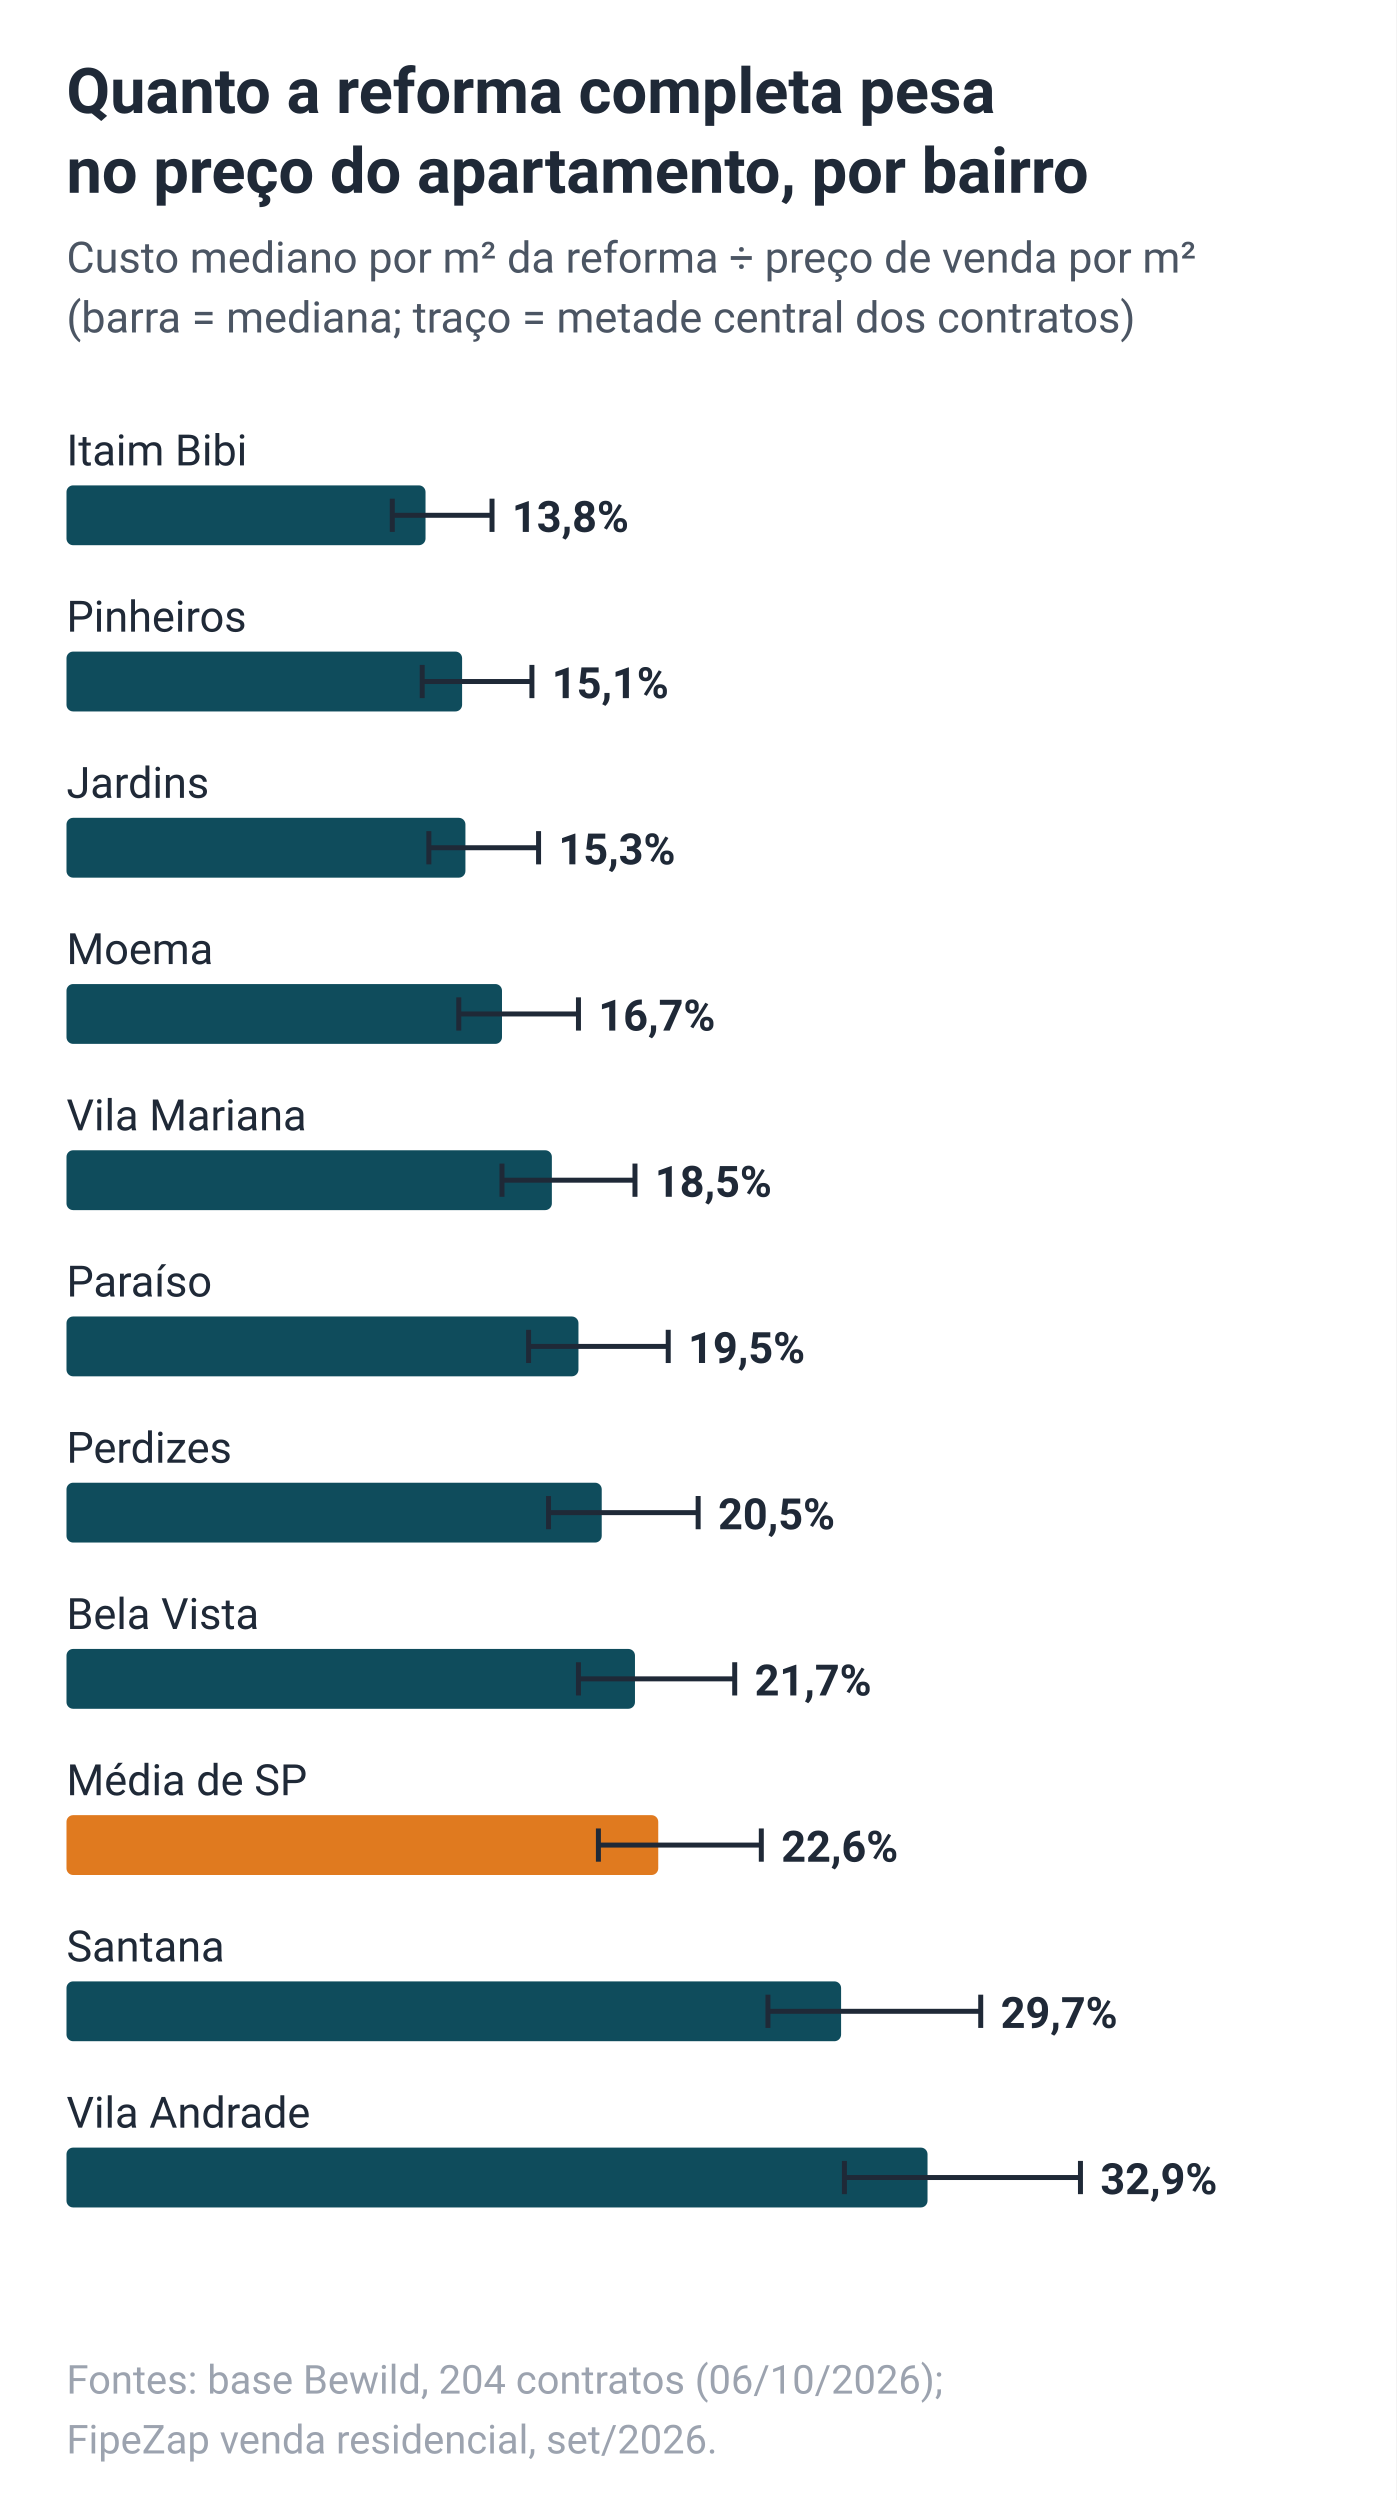
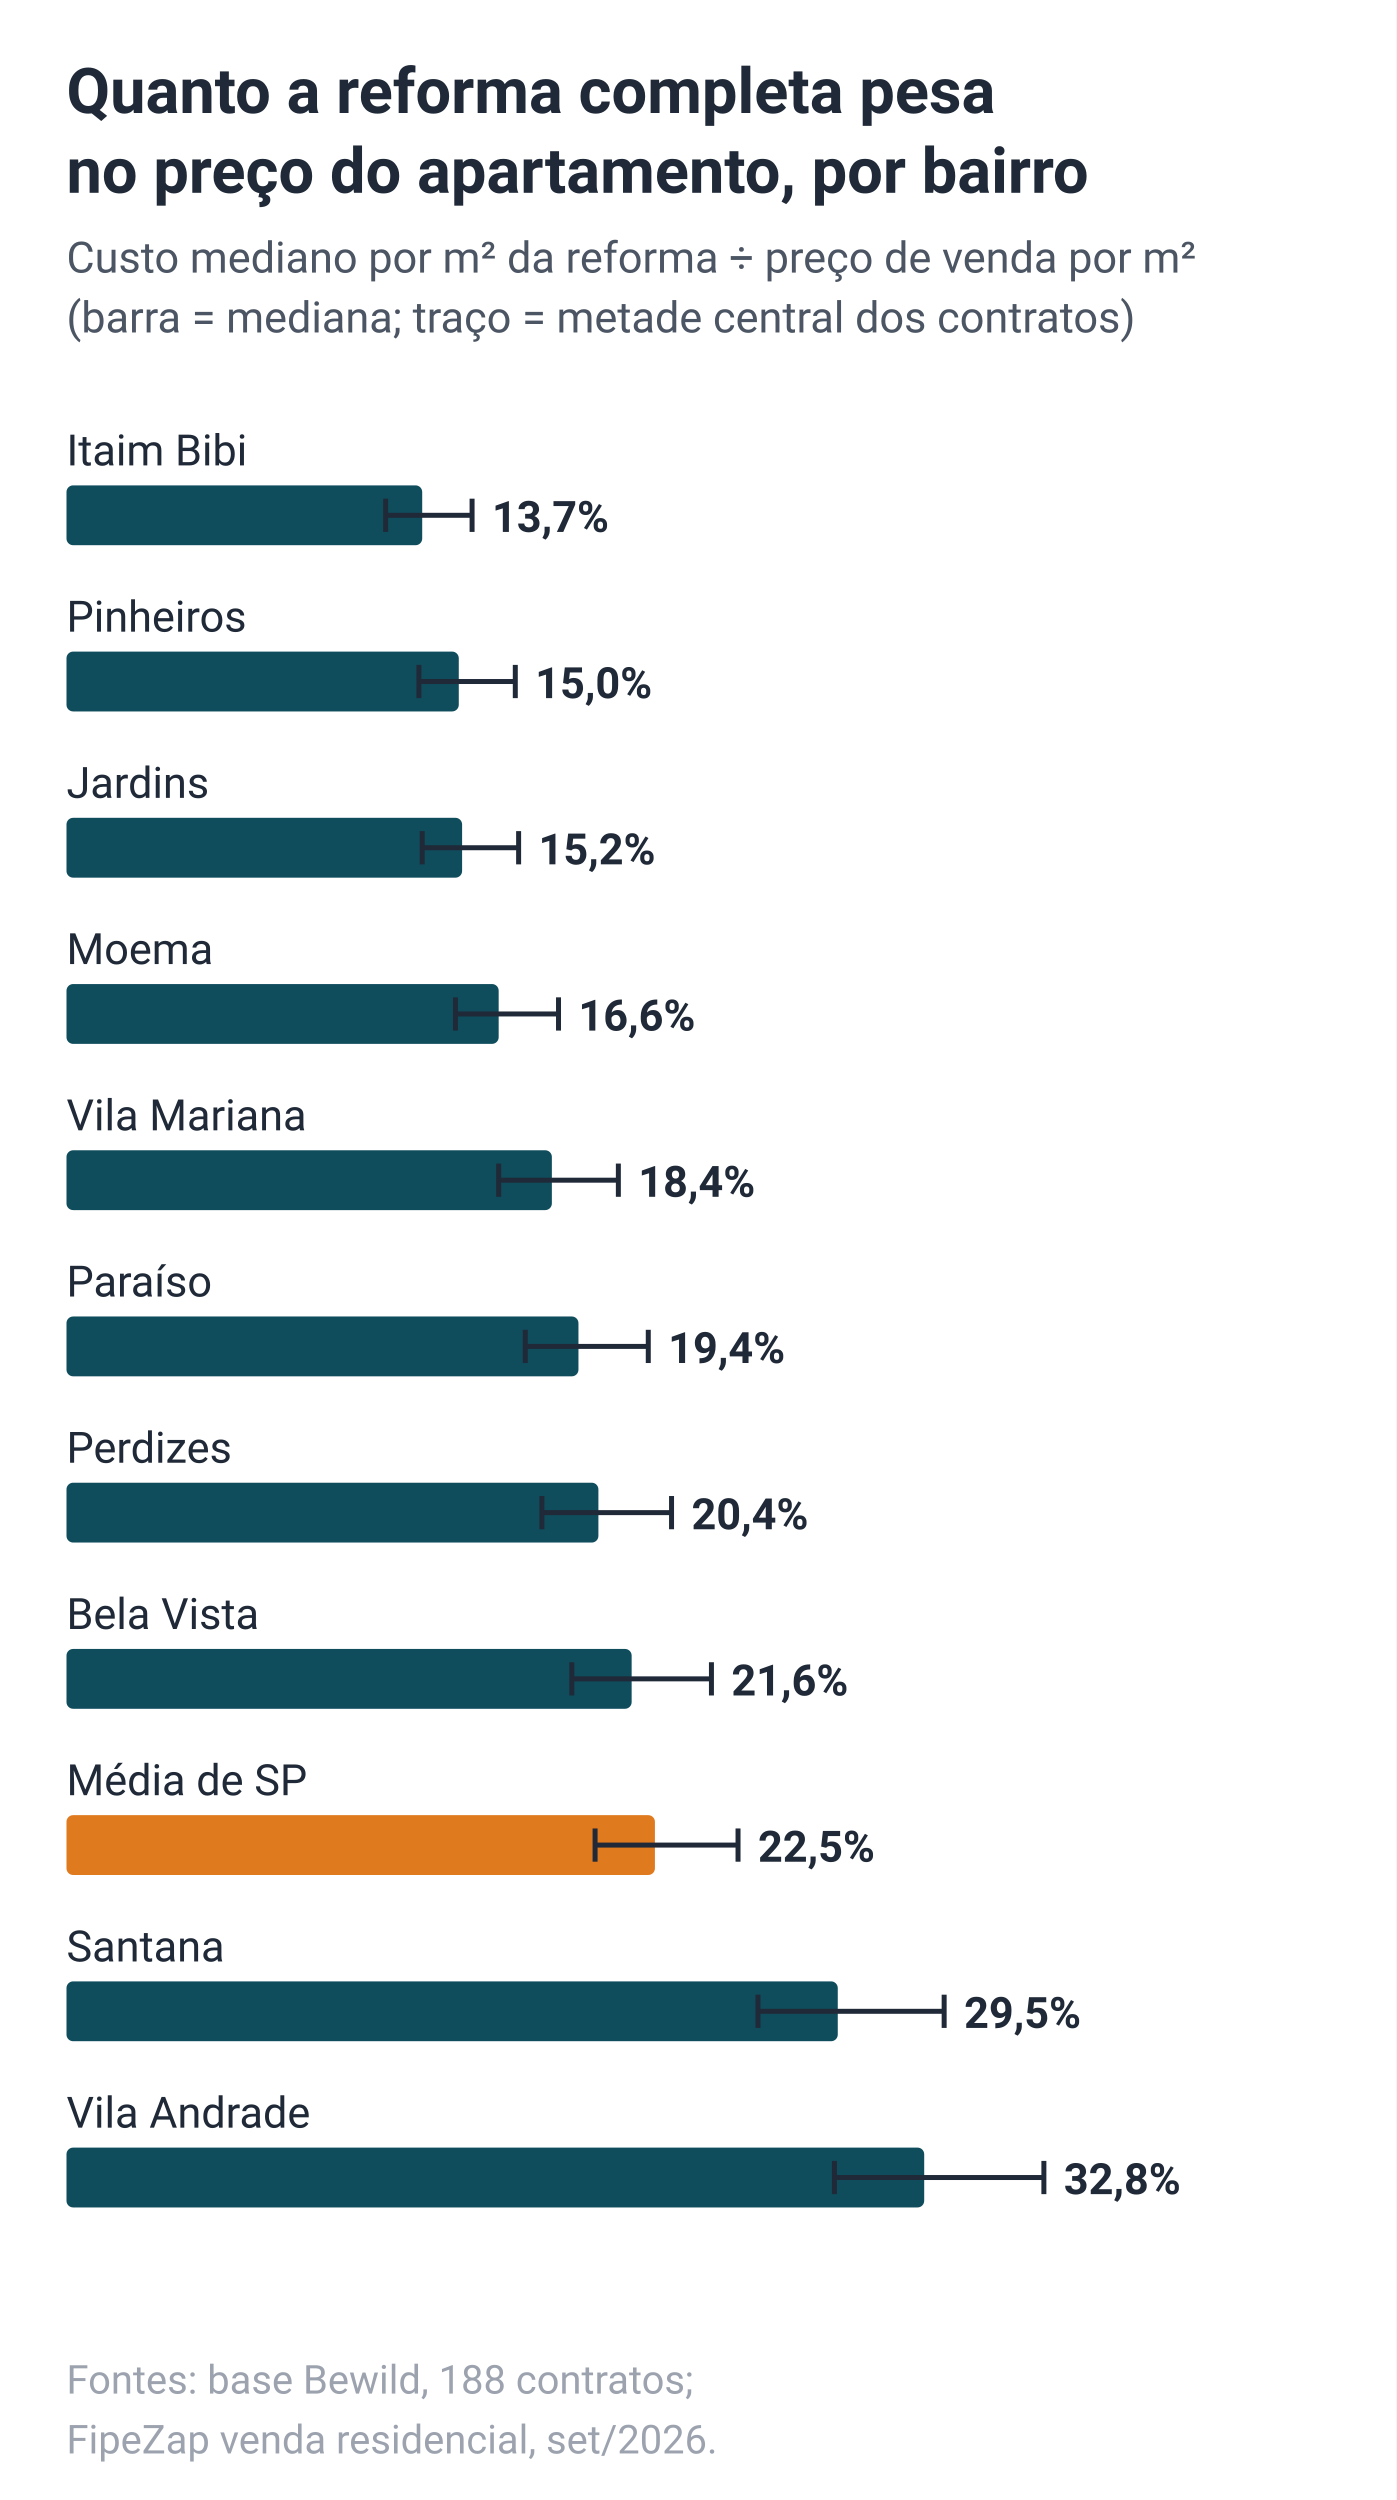
<svg xmlns="http://www.w3.org/2000/svg" width="420" height="752" viewBox="0 0 420 752" role="img" font-family="system-ui,-apple-system,Segoe UI,Roboto,Arial,sans-serif">
  <rect width="420" height="752" fill="#FFFFFF" />
  <text x="20" y="34" font-size="19" font-weight="700" fill="#1F2937">Quanto a reforma completa pesa</text>
  <text x="20" y="58" font-size="19" font-weight="700" fill="#1F2937">no preço do apartamento, por bairro</text>
  <text x="20" y="82" font-size="13" fill="#4B5563">Custo mediano por m² da reforma ÷ preço de venda por m²</text>
  <text x="20" y="100" font-size="13" fill="#4B5563">(barra = mediana; traço = metade central dos contratos)</text>
  <text x="20" y="140" font-size="13" fill="#1F2937">Itaim Bibi</text>
-   <rect x="20" y="146" width="108" height="18" rx="2" fill="#0F4C5C" />
-   <path d="M118 155H148M118 150v10M148 150v10" stroke="#1F2937" stroke-width="1.5" fill="none" />
-   <text x="154" y="160" font-size="13" font-weight="600" fill="#1F2937">13,8%</text>
+   <rect x="20" y="146" width="107" height="18" rx="2" fill="#0F4C5C" />
+   <path d="M116 155H142M116 150v10M142 150v10" stroke="#1F2937" stroke-width="1.5" fill="none" />
+   <text x="148" y="160" font-size="13" font-weight="600" fill="#1F2937">13,7%</text>
  <text x="20" y="190" font-size="13" fill="#1F2937">Pinheiros</text>
-   <rect x="20" y="196" width="119" height="18" rx="2" fill="#0F4C5C" />
-   <path d="M127 205H160M127 200v10M160 200v10" stroke="#1F2937" stroke-width="1.5" fill="none" />
-   <text x="166" y="210" font-size="13" font-weight="600" fill="#1F2937">15,1%</text>
+   <rect x="20" y="196" width="118" height="18" rx="2" fill="#0F4C5C" />
+   <path d="M126 205H155M126 200v10M155 200v10" stroke="#1F2937" stroke-width="1.5" fill="none" />
+   <text x="161" y="210" font-size="13" font-weight="600" fill="#1F2937">15,0%</text>
  <text x="20" y="240" font-size="13" fill="#1F2937">Jardins</text>
-   <rect x="20" y="246" width="120" height="18" rx="2" fill="#0F4C5C" />
-   <path d="M129 255H162M129 250v10M162 250v10" stroke="#1F2937" stroke-width="1.5" fill="none" />
-   <text x="168" y="260" font-size="13" font-weight="600" fill="#1F2937">15,3%</text>
+   <rect x="20" y="246" width="119" height="18" rx="2" fill="#0F4C5C" />
+   <path d="M127 255H156M127 250v10M156 250v10" stroke="#1F2937" stroke-width="1.5" fill="none" />
+   <text x="162" y="260" font-size="13" font-weight="600" fill="#1F2937">15,2%</text>
  <text x="20" y="290" font-size="13" fill="#1F2937">Moema</text>
-   <rect x="20" y="296" width="131" height="18" rx="2" fill="#0F4C5C" />
-   <path d="M138 305H174M138 300v10M174 300v10" stroke="#1F2937" stroke-width="1.5" fill="none" />
-   <text x="180" y="310" font-size="13" font-weight="600" fill="#1F2937">16,7%</text>
+   <rect x="20" y="296" width="130" height="18" rx="2" fill="#0F4C5C" />
+   <path d="M137 305H168M137 300v10M168 300v10" stroke="#1F2937" stroke-width="1.5" fill="none" />
+   <text x="174" y="310" font-size="13" font-weight="600" fill="#1F2937">16,6%</text>
  <text x="20" y="340" font-size="13" fill="#1F2937">Vila Mariana</text>
  <rect x="20" y="346" width="146" height="18" rx="2" fill="#0F4C5C" />
-   <path d="M151 355H191M151 350v10M191 350v10" stroke="#1F2937" stroke-width="1.5" fill="none" />
-   <text x="197" y="360" font-size="13" font-weight="600" fill="#1F2937">18,5%</text>
+   <path d="M150 355H186M150 350v10M186 350v10" stroke="#1F2937" stroke-width="1.5" fill="none" />
+   <text x="192" y="360" font-size="13" font-weight="600" fill="#1F2937">18,4%</text>
  <text x="20" y="390" font-size="13" fill="#1F2937">Paraíso</text>
  <rect x="20" y="396" width="154" height="18" rx="2" fill="#0F4C5C" />
-   <path d="M159 405H201M159 400v10M201 400v10" stroke="#1F2937" stroke-width="1.5" fill="none" />
-   <text x="207" y="410" font-size="13" font-weight="600" fill="#1F2937">19,5%</text>
+   <path d="M158 405H195M158 400v10M195 400v10" stroke="#1F2937" stroke-width="1.5" fill="none" />
+   <text x="201" y="410" font-size="13" font-weight="600" fill="#1F2937">19,4%</text>
  <text x="20" y="440" font-size="13" fill="#1F2937">Perdizes</text>
-   <rect x="20" y="446" width="161" height="18" rx="2" fill="#0F4C5C" />
-   <path d="M165 455H210M165 450v10M210 450v10" stroke="#1F2937" stroke-width="1.5" fill="none" />
-   <text x="216" y="460" font-size="13" font-weight="600" fill="#1F2937">20,5%</text>
+   <rect x="20" y="446" width="160" height="18" rx="2" fill="#0F4C5C" />
+   <path d="M163 455H202M163 450v10M202 450v10" stroke="#1F2937" stroke-width="1.5" fill="none" />
+   <text x="208" y="460" font-size="13" font-weight="600" fill="#1F2937">20,4%</text>
  <text x="20" y="490" font-size="13" fill="#1F2937">Bela Vista</text>
-   <rect x="20" y="496" width="171" height="18" rx="2" fill="#0F4C5C" />
-   <path d="M174 505H221M174 500v10M221 500v10" stroke="#1F2937" stroke-width="1.5" fill="none" />
-   <text x="227" y="510" font-size="13" font-weight="600" fill="#1F2937">21,7%</text>
+   <rect x="20" y="496" width="170" height="18" rx="2" fill="#0F4C5C" />
+   <path d="M172 505H214M172 500v10M214 500v10" stroke="#1F2937" stroke-width="1.5" fill="none" />
+   <text x="220" y="510" font-size="13" font-weight="600" fill="#1F2937">21,6%</text>
  <text x="20" y="540" font-size="13" fill="#1F2937">Média de SP</text>
-   <rect x="20" y="546" width="178" height="18" rx="2" fill="#E07A1F" />
-   <path d="M180 555H229M180 550v10M229 550v10" stroke="#1F2937" stroke-width="1.5" fill="none" />
-   <text x="235" y="560" font-size="13" font-weight="600" fill="#1F2937">22,6%</text>
+   <rect x="20" y="546" width="177" height="18" rx="2" fill="#E07A1F" />
+   <path d="M179 555H222M179 550v10M222 550v10" stroke="#1F2937" stroke-width="1.5" fill="none" />
+   <text x="228" y="560" font-size="13" font-weight="600" fill="#1F2937">22,5%</text>
  <text x="20" y="590" font-size="13" fill="#1F2937">Santana</text>
-   <rect x="20" y="596" width="233" height="18" rx="2" fill="#0F4C5C" />
-   <path d="M231 605H295M231 600v10M295 600v10" stroke="#1F2937" stroke-width="1.5" fill="none" />
-   <text x="301" y="610" font-size="13" font-weight="600" fill="#1F2937">29,7%</text>
+   <rect x="20" y="596" width="232" height="18" rx="2" fill="#0F4C5C" />
+   <path d="M228 605H284M228 600v10M284 600v10" stroke="#1F2937" stroke-width="1.5" fill="none" />
+   <text x="290" y="610" font-size="13" font-weight="600" fill="#1F2937">29,5%</text>
  <text x="20" y="640" font-size="13" fill="#1F2937">Vila Andrade</text>
-   <rect x="20" y="646" width="259" height="18" rx="2" fill="#0F4C5C" />
-   <path d="M254 655H325M254 650v10M325 650v10" stroke="#1F2937" stroke-width="1.5" fill="none" />
-   <text x="331" y="660" font-size="13" font-weight="600" fill="#1F2937">32,9%</text>
-   <text x="20" y="720" font-size="12" fill="#9CA3AF">Fontes: base Bewild, 204 contratos (06/10/2026);</text>
+   <rect x="20" y="646" width="258" height="18" rx="2" fill="#0F4C5C" />
+   <path d="M251 655H314M251 650v10M314 650v10" stroke="#1F2937" stroke-width="1.5" fill="none" />
+   <text x="320" y="660" font-size="13" font-weight="600" fill="#1F2937">32,8%</text>
+   <text x="20" y="720" font-size="12" fill="#9CA3AF">Fontes: base Bewild, 188 contratos;</text>
  <text x="20" y="738" font-size="12" fill="#9CA3AF">FipeZap venda residencial, set/2026.</text>
</svg>
